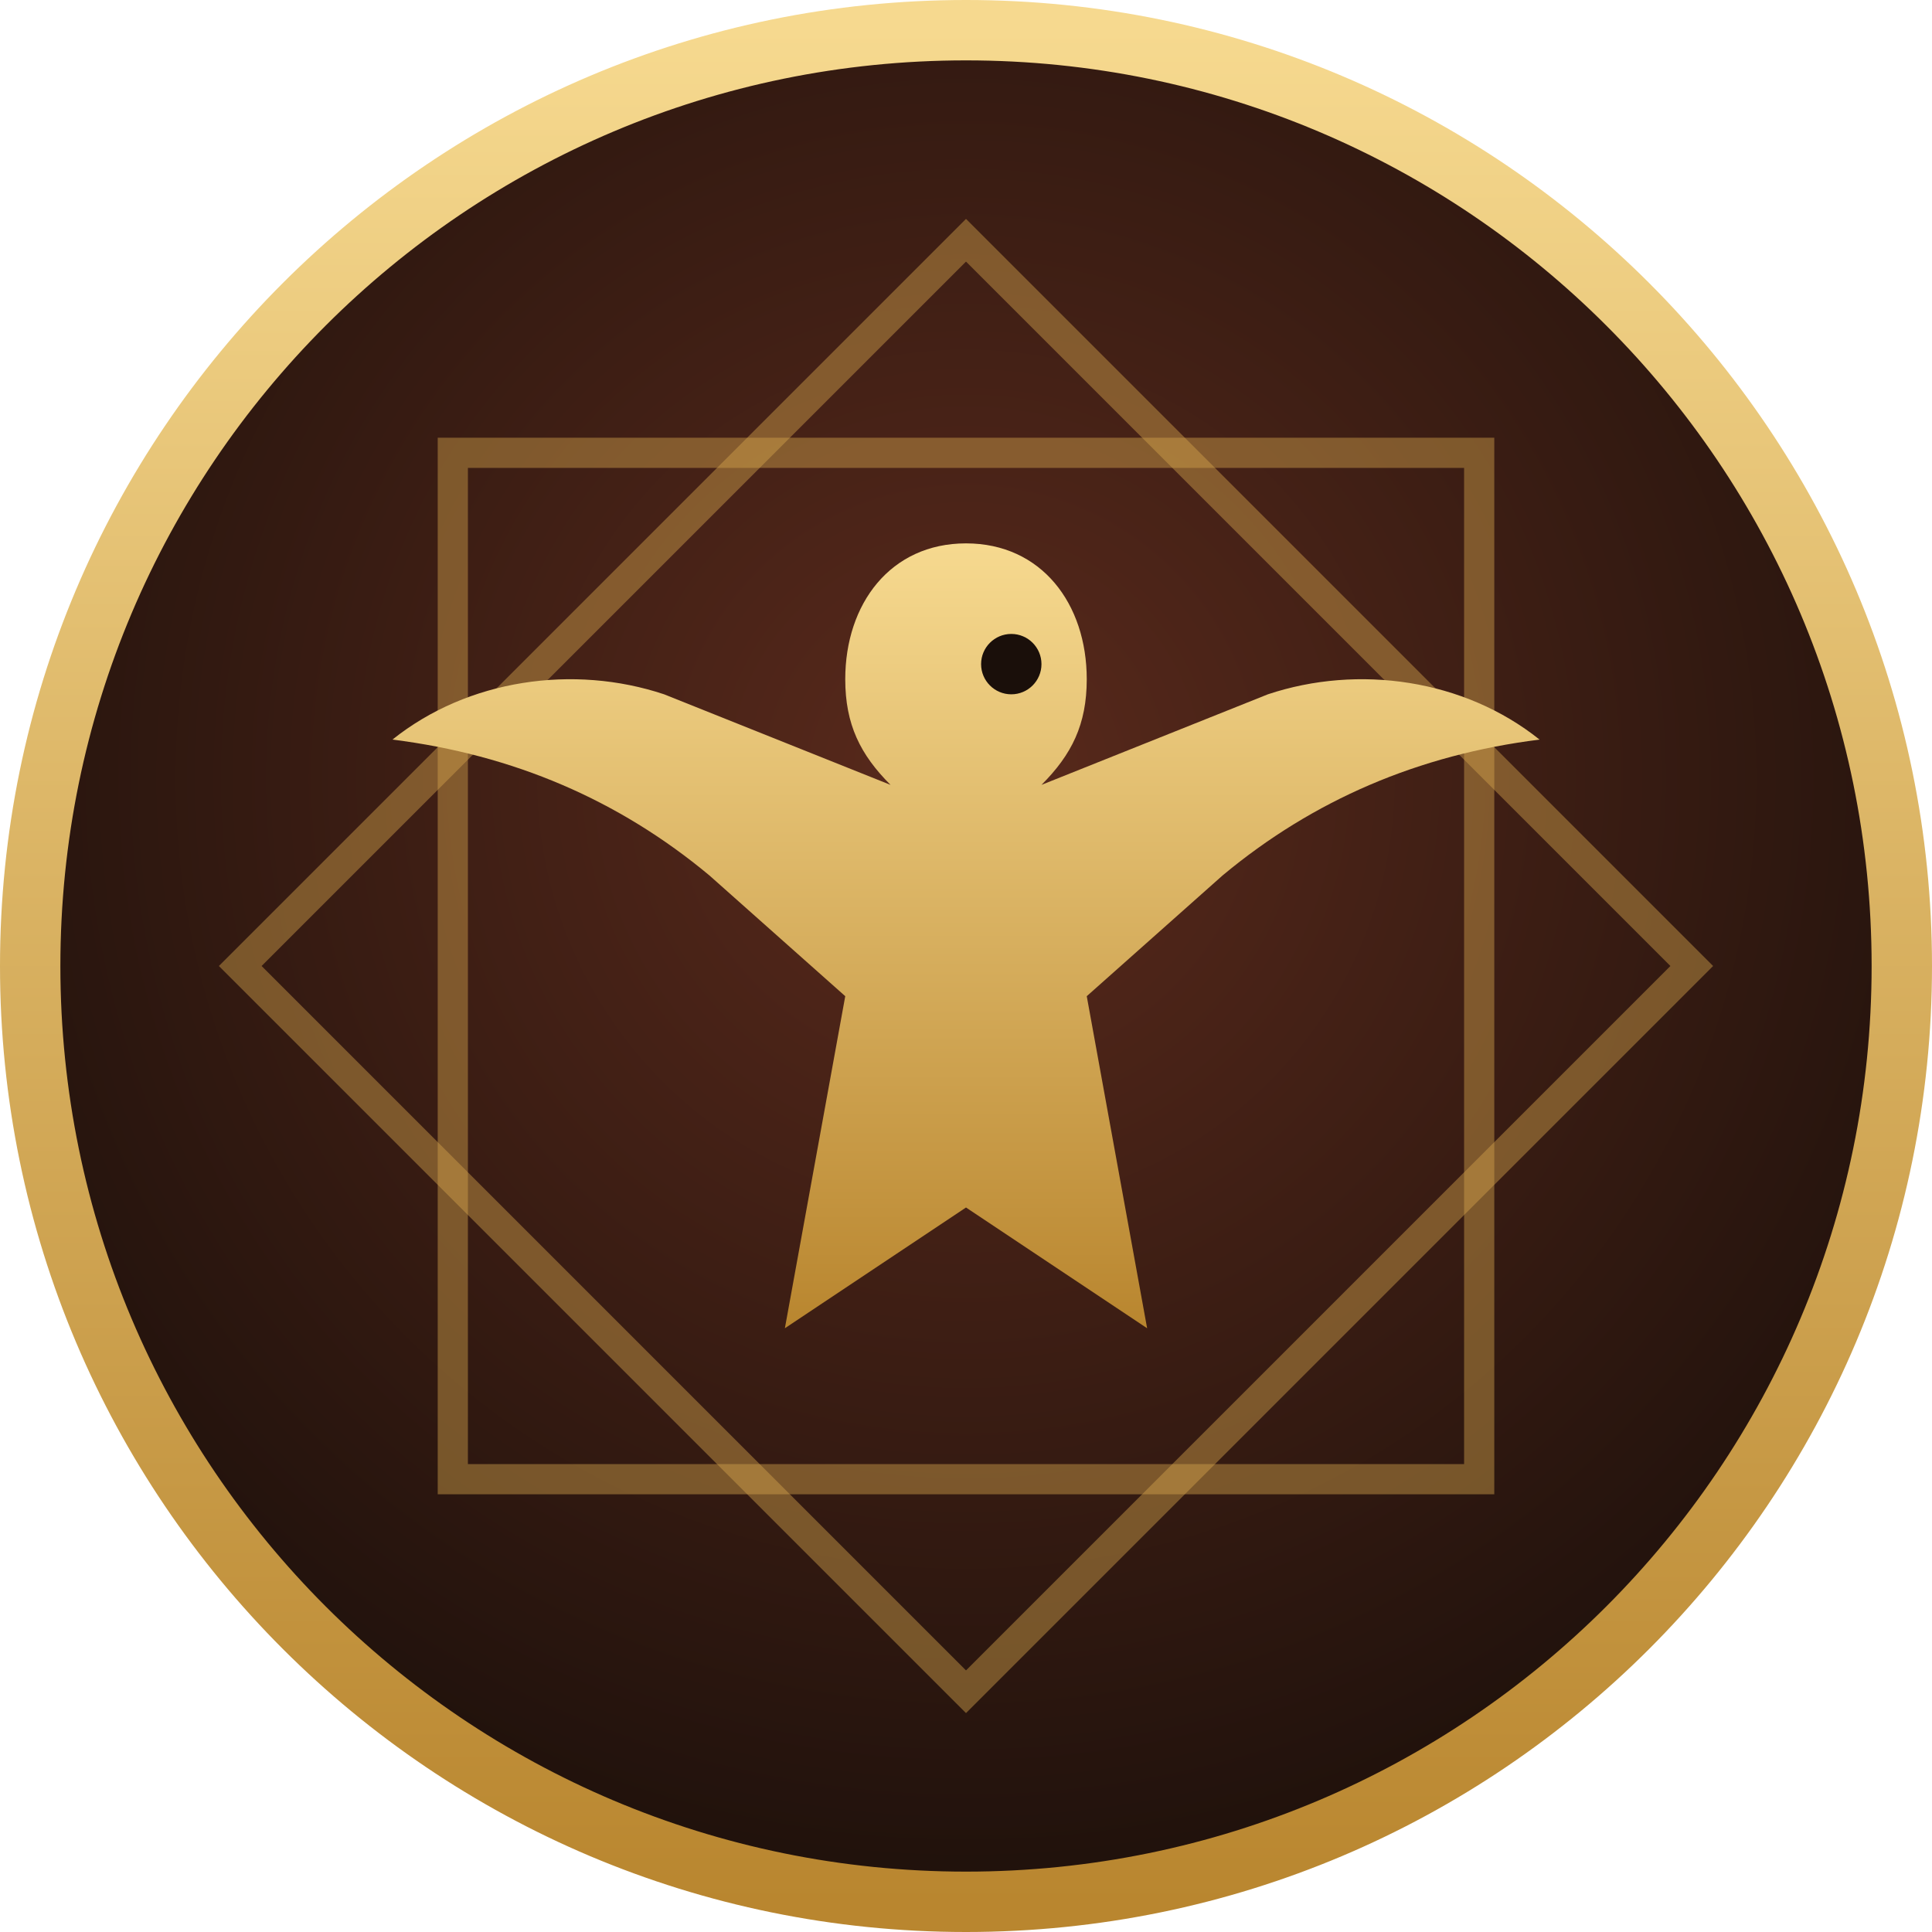
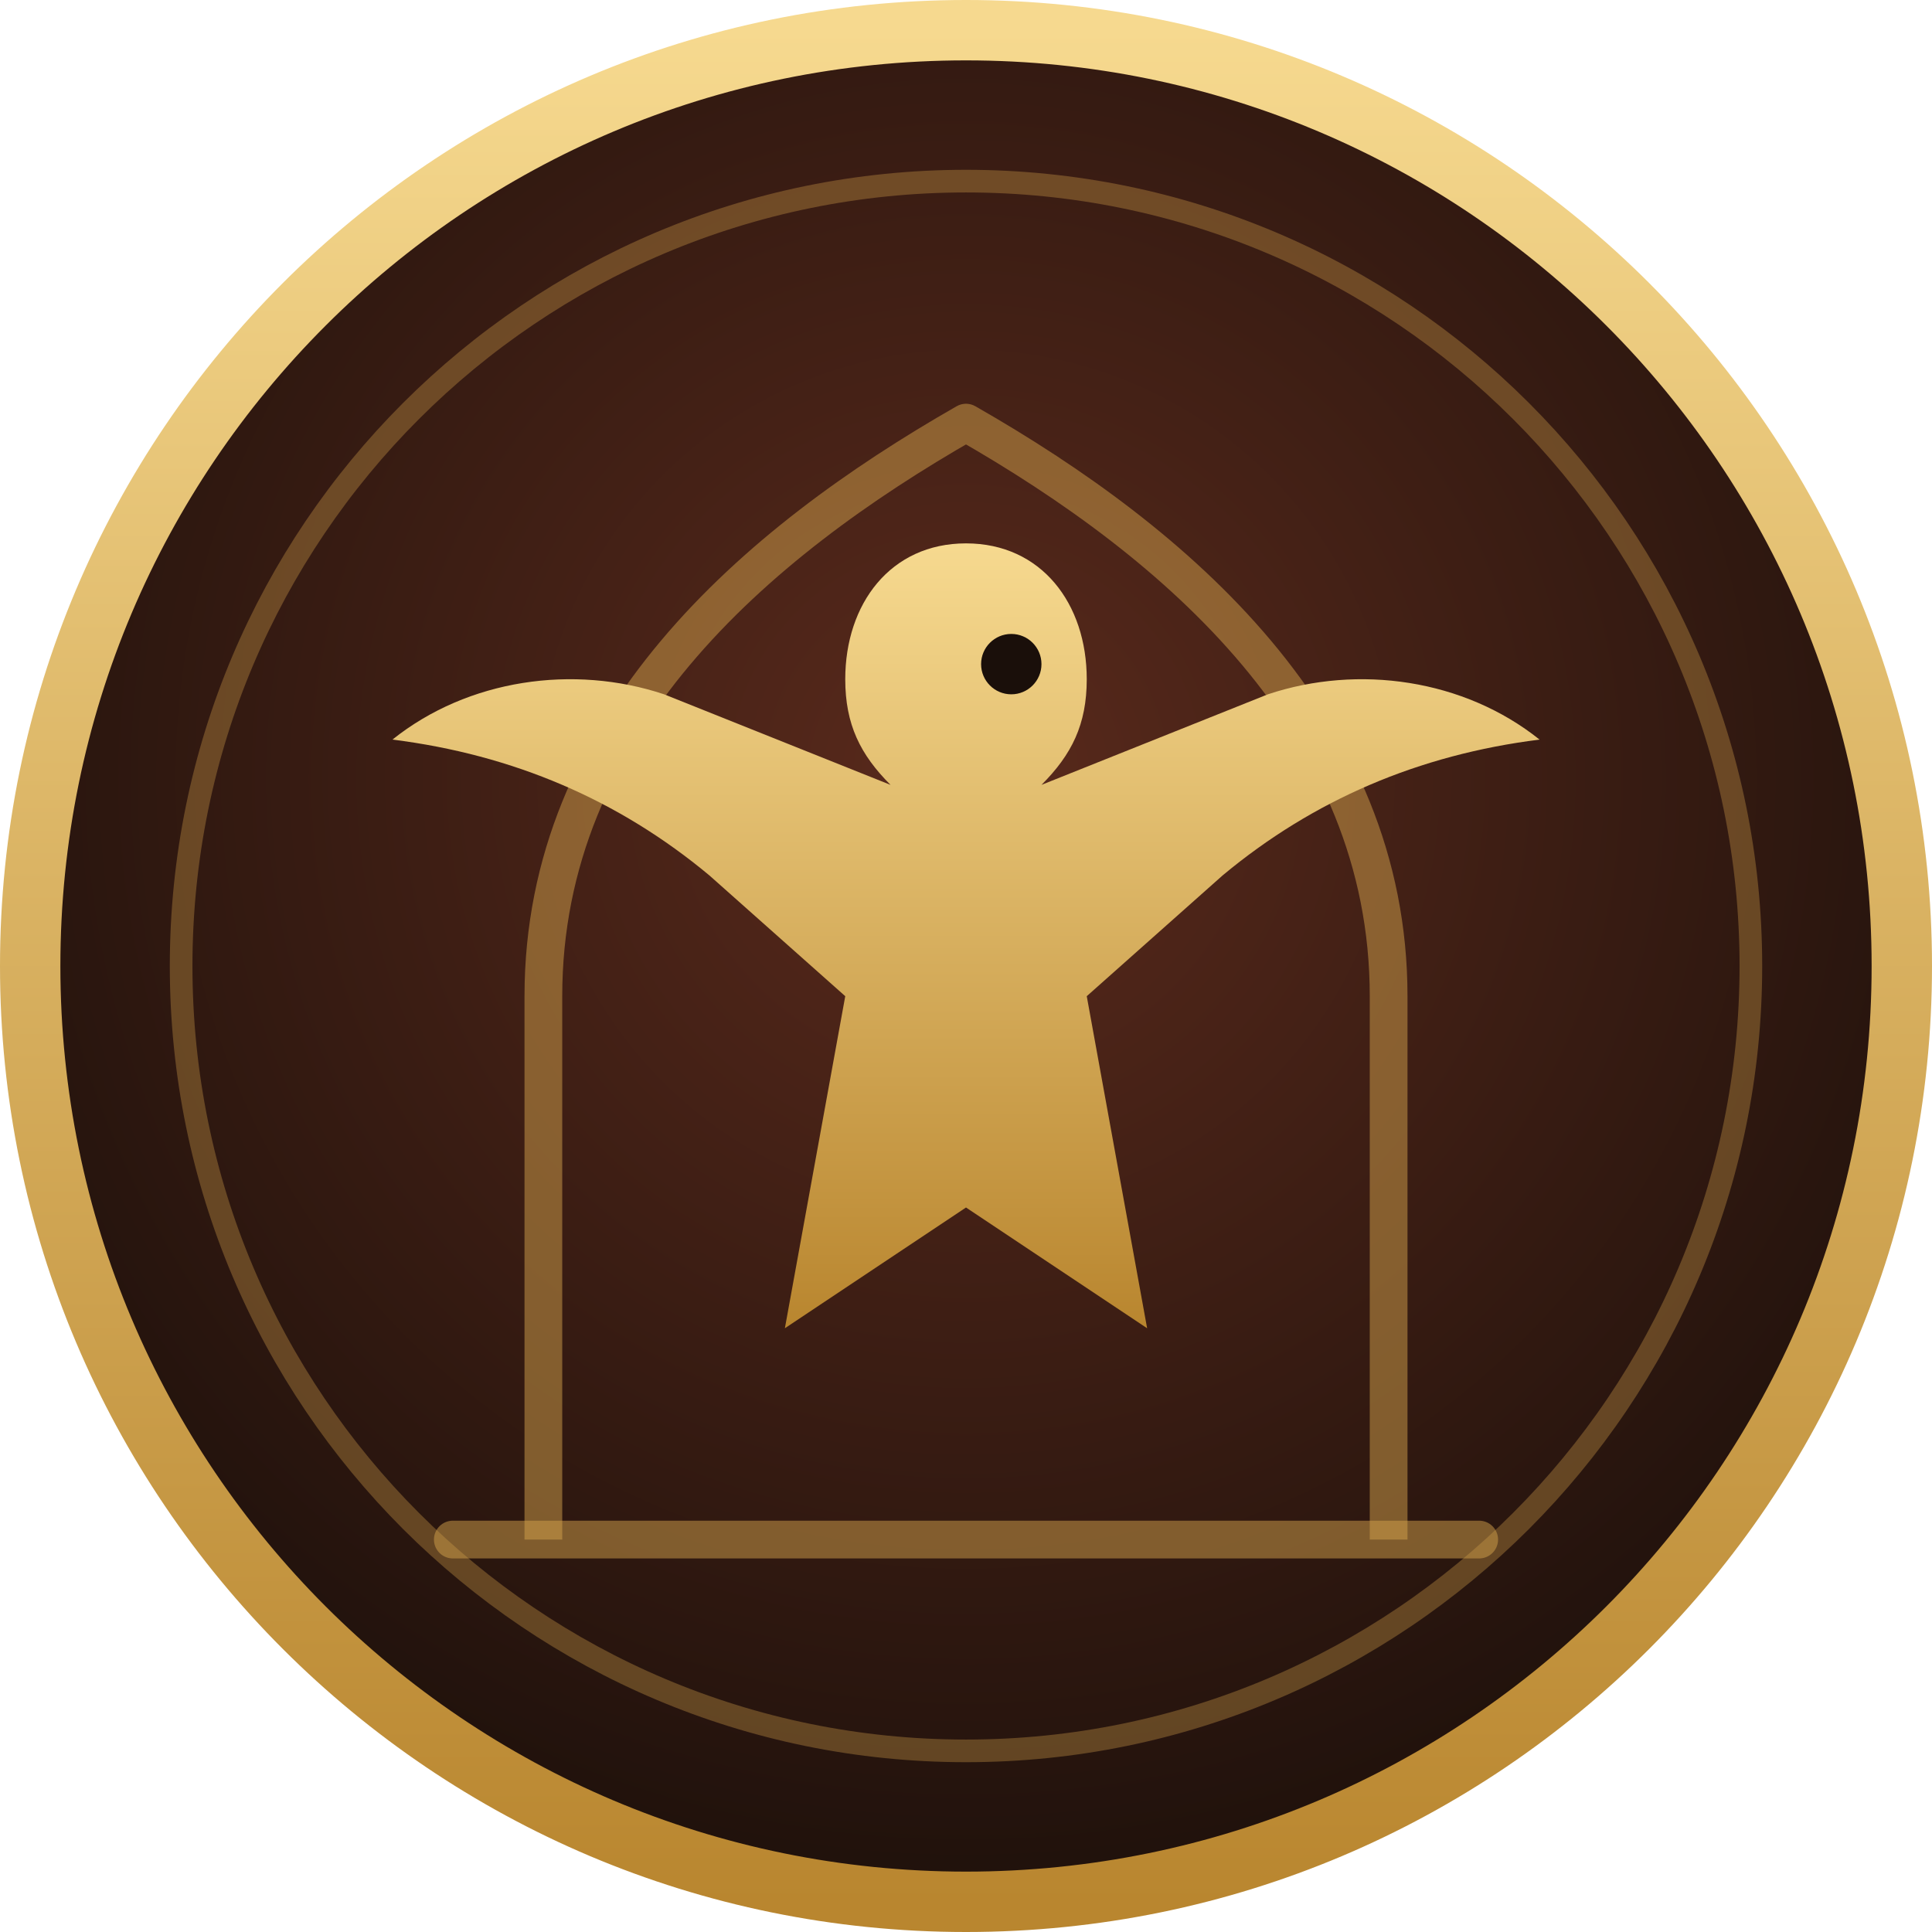
<svg xmlns="http://www.w3.org/2000/svg" viewBox="0 0 128 128">
  <defs>
    <radialGradient id="bg" cx="50%" cy="40%" r="65%">
      <stop offset="0" stop-color="#5a2a1c" />
      <stop offset="1" stop-color="#1a0f0a" />
    </radialGradient>
    <linearGradient id="g" x1="0" y1="0" x2="0" y2="1">
      <stop offset="0" stop-color="#f6d98f" />
      <stop offset="1" stop-color="#b9862f" />
    </linearGradient>
  </defs>
  <circle cx="64" cy="64" r="62" fill="url(#bg)" stroke="url(#g)" stroke-width="4" />
-   <g fill="none" stroke="#d4a24c" stroke-opacity=".45" stroke-width="2">
-     <rect x="30" y="30" width="68" height="68" />
-     <rect x="30" y="30" width="68" height="68" transform="rotate(45 64 64)" />
-   </g>
+   <circle cx="64" cy="64" r="52" fill="none" stroke="#d4a24c" stroke-opacity=".35" stroke-width="1.5" />
+   <path d="M36 102V66c0-18 14-30 28-38 14 8 28 20 28 38v36" fill="none" stroke="#d4a24c" stroke-opacity=".5" stroke-width="2.5" stroke-linejoin="round" />
+   <path d="M30 102h68" stroke="#d4a24c" stroke-opacity=".5" stroke-width="2.5" stroke-linecap="round" />
  <path fill="url(#g)" d="M64 36c5 0 8 4 8 9 0 3-1 5-3 7l15-6c6-2 13-1 18 3-8 1-15 4-21 9l-9 8 4 22-12-8-12 8 4-22-9-8c-6-5-13-8-21-9 5-4 12-5 18-3l15 6c-2-2-3-4-3-7 0-5 3-9 8-9z" />
  <circle cx="67" cy="44" r="2" fill="#1a0f0a" />
</svg>
